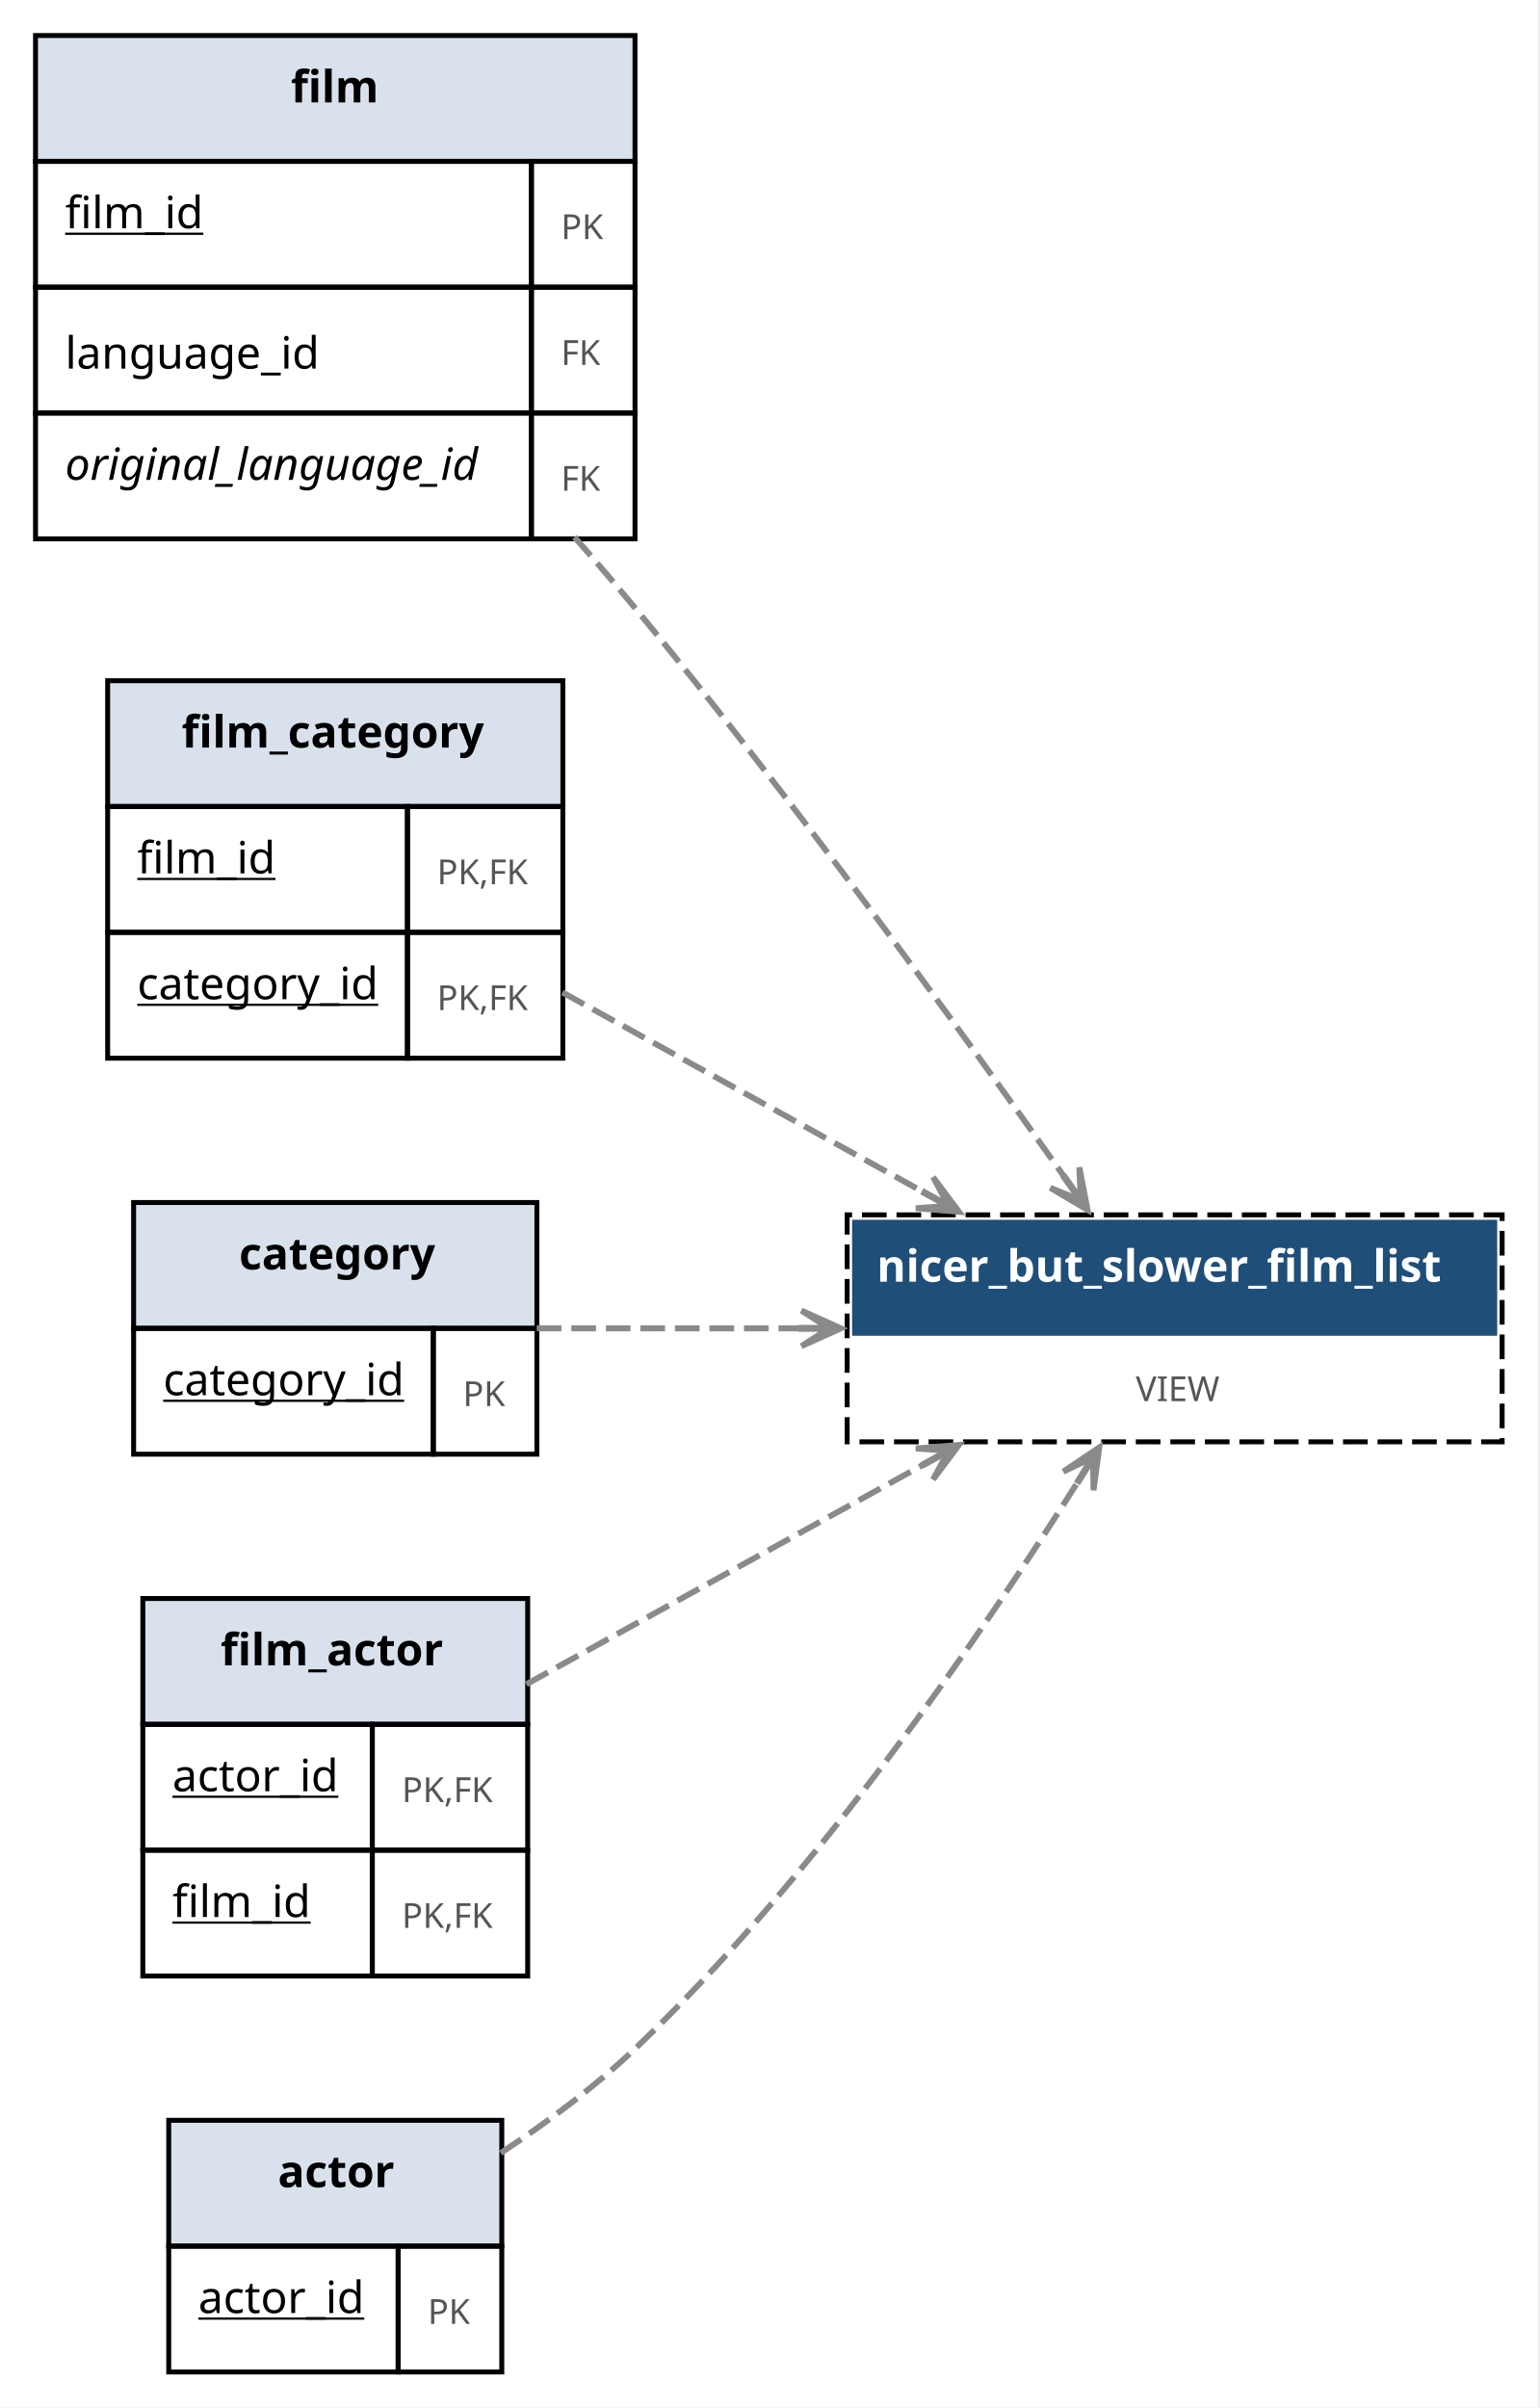
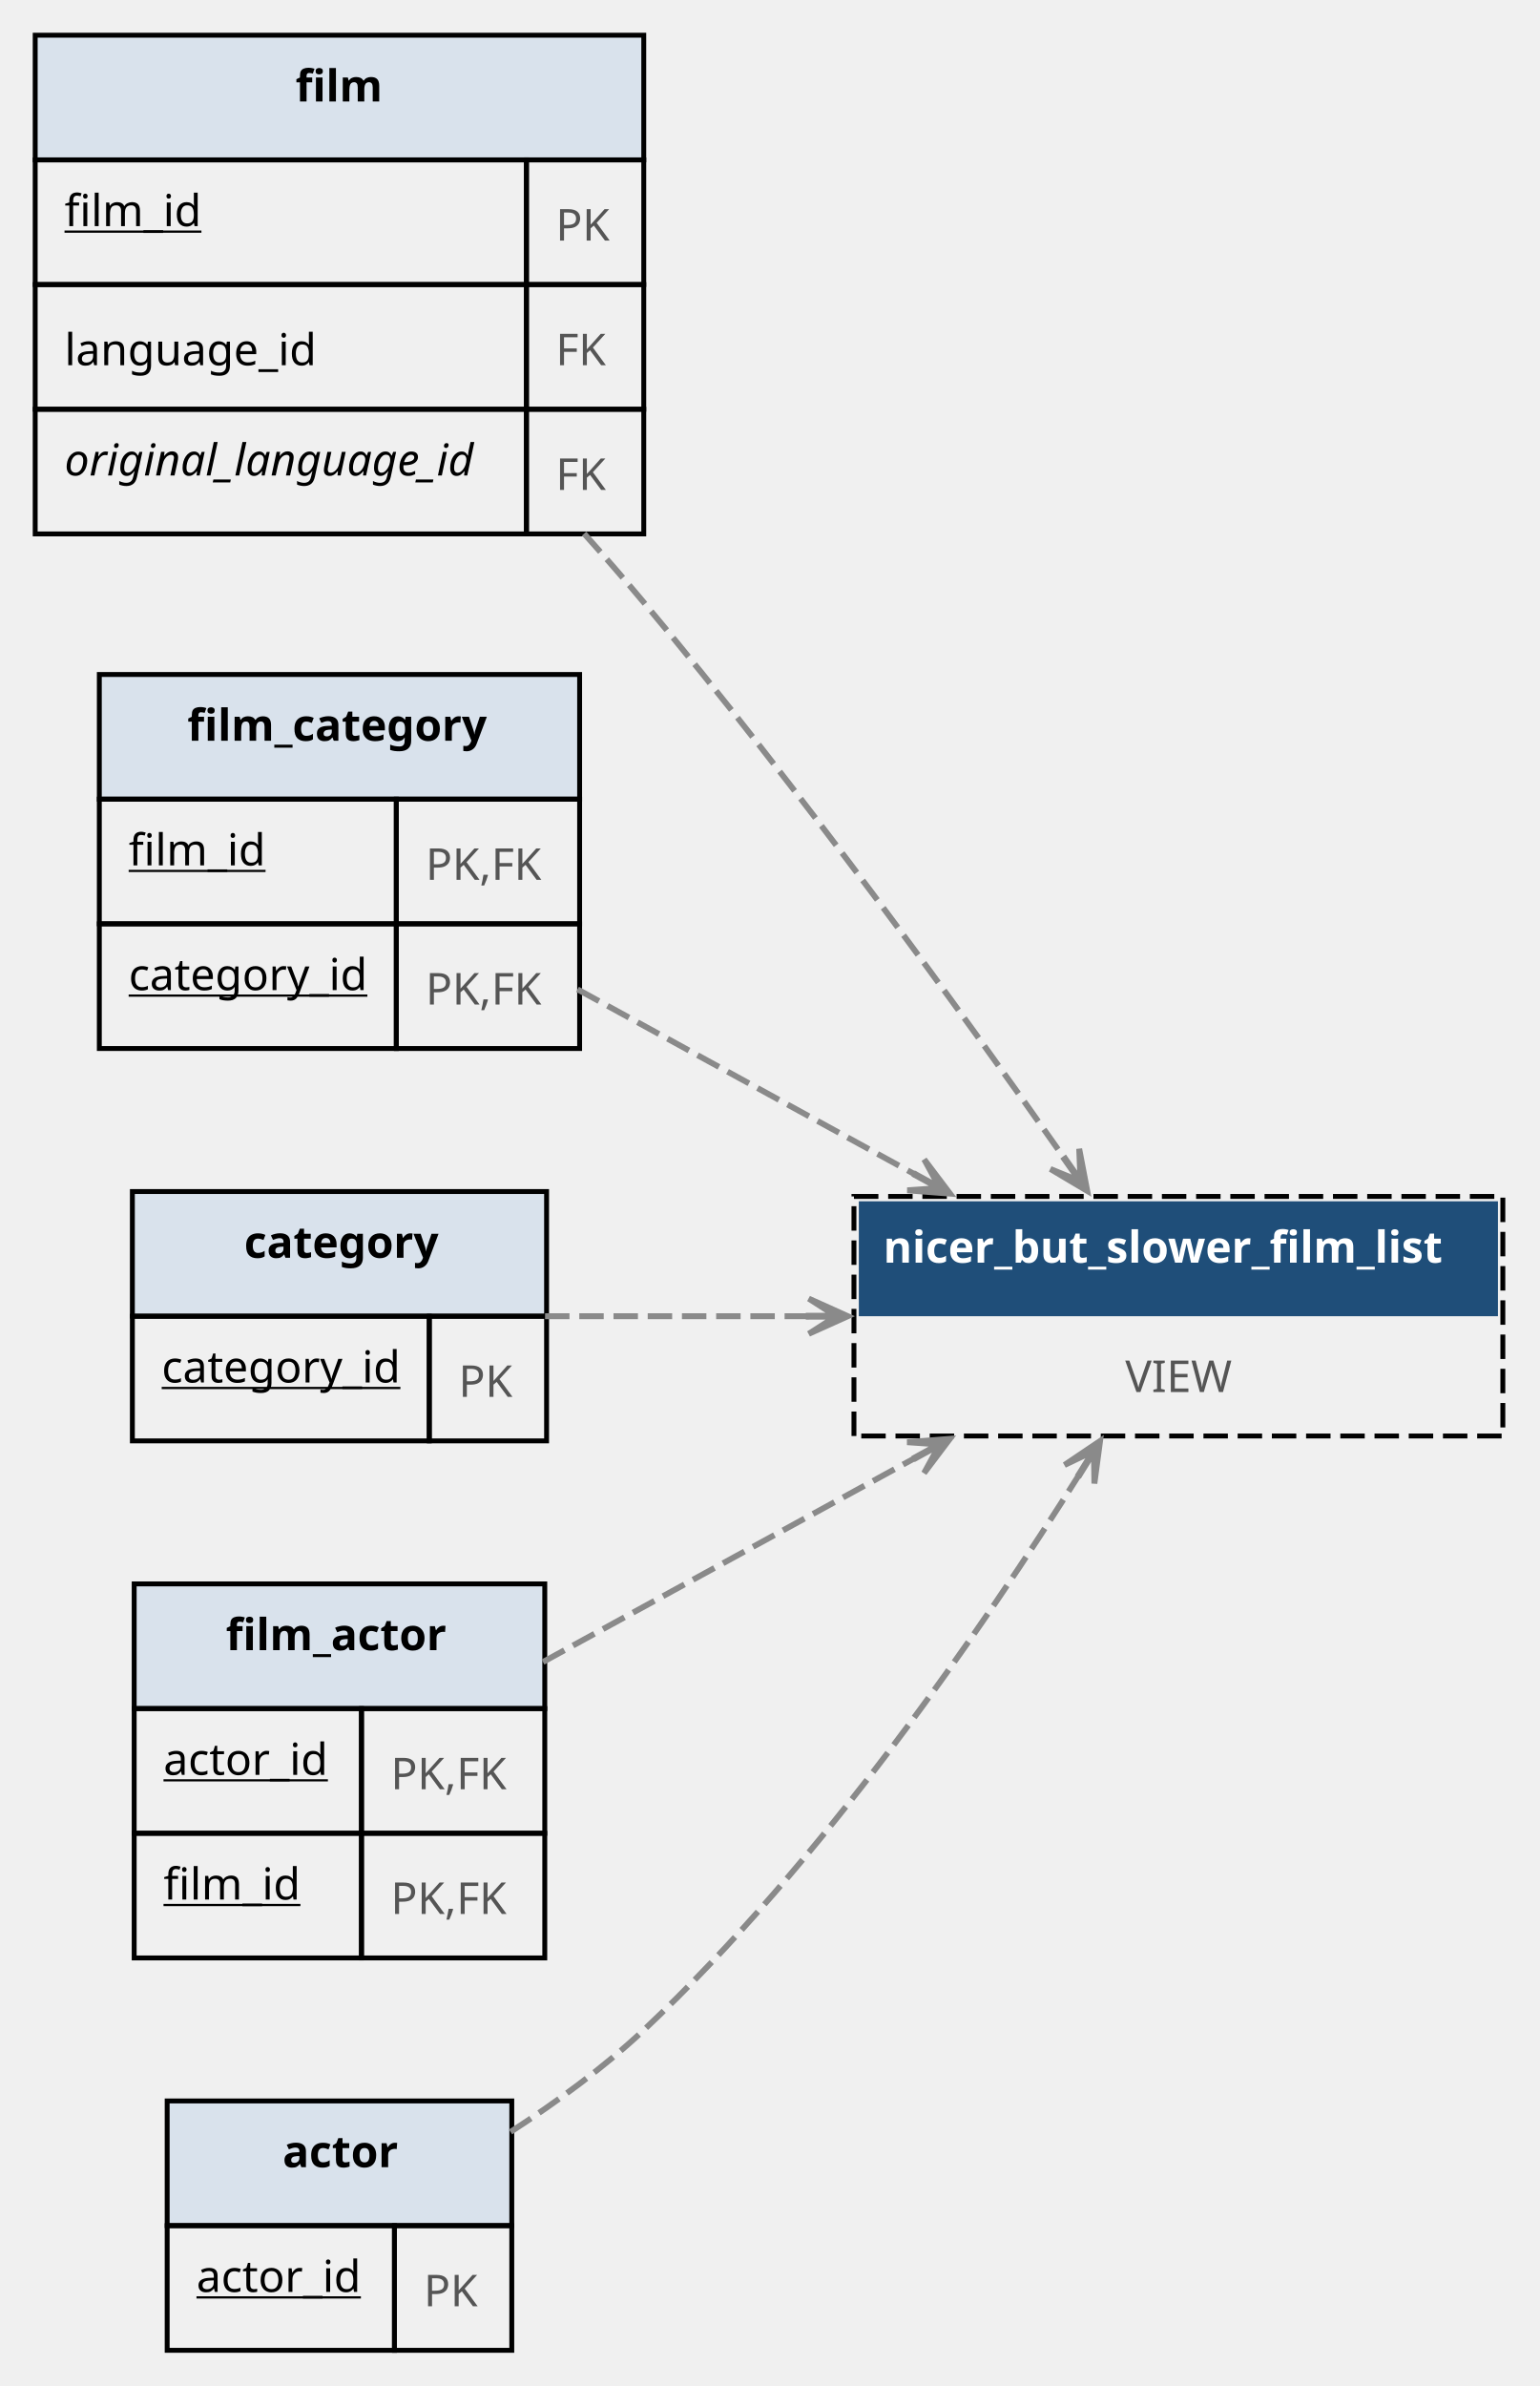
- <svg xmlns="http://www.w3.org/2000/svg" width="312pt" height="488pt" viewBox="0.00 0.00 312.00 488.00">
+ <svg xmlns="http://www.w3.org/2000/svg" width="315pt" height="488pt" viewBox="0.00 0.00 315.00 488.00">
  <g id="graph0" class="graph" transform="scale(1 1) rotate(0) translate(7.2 480.7)">
-     <polygon fill="white" stroke="none" points="-7.2,7.2 -7.2,-480.7 304.45,-480.7 304.45,7.2 -7.2,7.2" />
    <g id="node1" class="node">
-       <polygon fill="none" stroke="#000000" stroke-dasharray="5,2" points="164.5,-188.5 164.5,-234.5 297.25,-234.5 297.25,-188.5 164.5,-188.5" />
-       <polygon fill="#1f4e79" stroke="none" stroke-dasharray="5,2" points="165.5,-210 165.5,-233.5 296.25,-233.5 296.25,-210 165.5,-210" />
-       <text xml:space="preserve" text-anchor="start" x="170.5" y="-220.95" font-family="Noto Sans KR" font-weight="bold" font-size="9.00" fill="#ffffff">nicer_but_slower_film_list</text>
-       <text xml:space="preserve" text-anchor="start" x="223" y="-196.75" font-family="Noto Sans KR" font-size="7.00" fill="#555555">VIEW</text>
+       <polygon fill="none" stroke="#000000" stroke-dasharray="5,2" points="167.5,-187 167.5,-236 300.25,-236 300.25,-187 167.5,-187" />
+       <polygon fill="#1f4e79" stroke="none" stroke-dasharray="5,2" points="168.5,-211.5 168.5,-235 299.25,-235 299.25,-211.5 168.5,-211.5" />
+       <text xml:space="preserve" text-anchor="start" x="173.5" y="-222.45" font-family="Noto Sans KR" font-weight="bold" font-size="9.00" fill="#ffffff">nicer_but_slower_film_list</text>
+       <text xml:space="preserve" text-anchor="start" x="223" y="-196" font-family="Noto Sans KR" font-size="9.00" fill="#555555">VIEW</text>
    </g>
    <g id="node2" class="node">
-       <polygon fill="#d9e2ec" stroke="none" points="0,-448 0,-473.5 121.5,-473.5 121.5,-448 0,-448" />
-       <polygon fill="none" stroke="#000000" points="0,-448 0,-473.5 121.5,-473.5 121.5,-448 0,-448" />
-       <text xml:space="preserve" text-anchor="start" x="51.75" y="-459.95" font-family="Noto Sans KR" font-weight="bold" font-size="9.00" fill="#000000">film</text>
+       <polygon fill="#d9e2ec" stroke="none" points="0,-448 0,-473.5 124.5,-473.5 124.5,-448 0,-448" />
+       <polygon fill="none" stroke="#000000" points="0,-448 0,-473.5 124.5,-473.5 124.5,-448 0,-448" />
+       <text xml:space="preserve" text-anchor="start" x="53.25" y="-459.95" font-family="Noto Sans KR" font-weight="bold" font-size="9.00" fill="#000000">film</text>
      <polygon fill="none" stroke="#000000" points="0,-422.5 0,-448 100.5,-448 100.5,-422.5 0,-422.5" />
      <text xml:space="preserve" text-anchor="start" x="6" y="-434.45" font-family="Noto Sans KR" text-decoration="underline" font-size="9.00">film_id</text>
-       <polygon fill="none" stroke="#000000" points="100.5,-422.5 100.5,-448 121.5,-448 121.5,-422.5 100.5,-422.5" />
-       <text xml:space="preserve" text-anchor="start" x="106.5" y="-432.25" font-family="Noto Sans KR" font-size="7.00" fill="#555555">PK</text>
+       <polygon fill="none" stroke="#000000" points="100.5,-422.5 100.5,-448 124.5,-448 124.5,-422.5 100.5,-422.5" />
+       <text xml:space="preserve" text-anchor="start" x="106.5" y="-431.5" font-family="Noto Sans KR" font-size="9.00" fill="#555555">PK</text>
      <polygon fill="none" stroke="#000000" points="0,-397 0,-422.5 100.5,-422.5 100.5,-397 0,-397" />
      <text xml:space="preserve" text-anchor="start" x="6" y="-406" font-family="Noto Sans KR" font-size="9.00">language_id</text>
-       <polygon fill="none" stroke="#000000" points="100.5,-397 100.5,-422.5 121.5,-422.5 121.5,-397 100.5,-397" />
-       <text xml:space="preserve" text-anchor="start" x="106.5" y="-406.75" font-family="Noto Sans KR" font-size="7.00" fill="#555555">FK</text>
+       <polygon fill="none" stroke="#000000" points="100.5,-397 100.5,-422.5 124.5,-422.5 124.5,-397 100.5,-397" />
+       <text xml:space="preserve" text-anchor="start" x="106.5" y="-406" font-family="Noto Sans KR" font-size="9.00" fill="#555555">FK</text>
      <polygon fill="none" stroke="#000000" points="0,-371.5 0,-397 100.5,-397 100.5,-371.5 0,-371.5" />
      <text xml:space="preserve" text-anchor="start" x="6" y="-383.45" font-family="Noto Sans KR" font-style="italic" font-size="9.00">original_language_id</text>
-       <polygon fill="none" stroke="#000000" points="100.5,-371.5 100.5,-397 121.5,-397 121.5,-371.5 100.5,-371.5" />
-       <text xml:space="preserve" text-anchor="start" x="106.5" y="-381.25" font-family="Noto Sans KR" font-size="7.00" fill="#555555">FK</text>
+       <polygon fill="none" stroke="#000000" points="100.5,-371.5 100.5,-397 124.5,-397 124.5,-371.5 100.5,-371.5" />
+       <text xml:space="preserve" text-anchor="start" x="106.5" y="-380.5" font-family="Noto Sans KR" font-size="9.00" fill="#555555">FK</text>
    </g>
    <g id="edge1" class="edge">
-       <path fill="none" stroke="#8a8a8a" stroke-width="1.2" stroke-dasharray="5,2" d="M109.23,-371.86C113.45,-367.06 117.59,-362.22 121.5,-357.5 153.45,-318.87 187.46,-271.98 208.69,-241.95" />
-       <polygon fill="#8a8a8a" stroke="#8a8a8a" stroke-width="1.2" points="213.22,-235.51 211.56,-244.13 211.84,-237.65 208.69,-242.11 208.61,-242.05 208.53,-242 211.68,-237.53 205.67,-239.98 213.22,-235.51" />
+       <path fill="none" stroke="#8a8a8a" stroke-width="1.2" stroke-dasharray="5,2" d="M112.3,-371.56C116.5,-366.87 120.62,-362.14 124.5,-357.5 156.13,-319.73 189.47,-273.76 210.68,-243.61" />
+       <polygon fill="#8a8a8a" stroke="#8a8a8a" stroke-width="1.2" points="215.23,-237.13 213.58,-245.74 213.85,-239.26 210.72,-243.74 210.63,-243.68 210.55,-243.62 213.69,-239.15 207.69,-241.61 215.23,-237.13" />
    </g>
    <g id="node3" class="node">
-       <polygon fill="#d9e2ec" stroke="none" points="14.62,-317.25 14.62,-342.75 106.88,-342.75 106.88,-317.25 14.62,-317.25" />
-       <polygon fill="none" stroke="#000000" points="14.62,-317.25 14.62,-342.75 106.88,-342.75 106.88,-317.25 14.62,-317.25" />
-       <text xml:space="preserve" text-anchor="start" x="29.62" y="-329.2" font-family="Noto Sans KR" font-weight="bold" font-size="9.00" fill="#000000">film_category</text>
-       <polygon fill="none" stroke="#000000" points="14.62,-291.75 14.62,-317.25 75.38,-317.25 75.38,-291.75 14.62,-291.75" />
-       <text xml:space="preserve" text-anchor="start" x="20.62" y="-303.7" font-family="Noto Sans KR" text-decoration="underline" font-size="9.00">film_id</text>
-       <polygon fill="none" stroke="#000000" points="75.38,-291.75 75.38,-317.25 106.88,-317.25 106.88,-291.75 75.38,-291.75" />
-       <text xml:space="preserve" text-anchor="start" x="81.38" y="-301.5" font-family="Noto Sans KR" font-size="7.00" fill="#555555">PK,FK</text>
-       <polygon fill="none" stroke="#000000" points="14.62,-266.25 14.62,-291.75 75.38,-291.75 75.38,-266.25 14.62,-266.25" />
-       <text xml:space="preserve" text-anchor="start" x="20.62" y="-278.2" font-family="Noto Sans KR" text-decoration="underline" font-size="9.00">category_id</text>
-       <polygon fill="none" stroke="#000000" points="75.38,-266.25 75.38,-291.75 106.88,-291.75 106.88,-266.25 75.38,-266.25" />
-       <text xml:space="preserve" text-anchor="start" x="81.38" y="-276" font-family="Noto Sans KR" font-size="7.00" fill="#555555">PK,FK</text>
+       <polygon fill="#d9e2ec" stroke="none" points="13.12,-317.25 13.12,-342.75 111.38,-342.75 111.38,-317.25 13.12,-317.25" />
+       <polygon fill="none" stroke="#000000" points="13.12,-317.25 13.12,-342.75 111.38,-342.75 111.38,-317.25 13.12,-317.25" />
+       <text xml:space="preserve" text-anchor="start" x="31.12" y="-329.2" font-family="Noto Sans KR" font-weight="bold" font-size="9.00" fill="#000000">film_category</text>
+       <polygon fill="none" stroke="#000000" points="13.12,-291.75 13.12,-317.25 73.88,-317.25 73.88,-291.75 13.12,-291.75" />
+       <text xml:space="preserve" text-anchor="start" x="19.12" y="-303.7" font-family="Noto Sans KR" text-decoration="underline" font-size="9.00">film_id</text>
+       <polygon fill="none" stroke="#000000" points="73.88,-291.75 73.88,-317.25 111.38,-317.25 111.38,-291.75 73.88,-291.75" />
+       <text xml:space="preserve" text-anchor="start" x="79.88" y="-300.75" font-family="Noto Sans KR" font-size="9.00" fill="#555555">PK,FK</text>
+       <polygon fill="none" stroke="#000000" points="13.12,-266.25 13.12,-291.75 73.88,-291.75 73.88,-266.25 13.12,-266.25" />
+       <text xml:space="preserve" text-anchor="start" x="19.12" y="-278.2" font-family="Noto Sans KR" text-decoration="underline" font-size="9.00">category_id</text>
+       <polygon fill="none" stroke="#000000" points="73.88,-266.25 73.88,-291.75 111.38,-291.75 111.38,-266.25 73.88,-266.25" />
+       <text xml:space="preserve" text-anchor="start" x="79.88" y="-275.25" font-family="Noto Sans KR" font-size="9.00" fill="#555555">PK,FK</text>
    </g>
    <g id="edge2" class="edge">
-       <path fill="none" stroke="#8a8a8a" stroke-width="1.2" stroke-dasharray="5,2" d="M106.8,-279.58C129.51,-267.02 157.1,-251.75 180.4,-238.87" />
-       <polygon fill="#8a8a8a" stroke="#8a8a8a" stroke-width="1.2" points="187.17,-235.12 181.91,-242.15 184.99,-236.44 180.21,-239.08 180.17,-239 180.12,-238.91 184.9,-236.27 178.42,-235.85 187.17,-235.12" />
+       <path fill="none" stroke="#8a8a8a" stroke-width="1.2" stroke-dasharray="5,2" d="M110.95,-278.35C132.5,-266.53 158.03,-252.54 180.15,-240.41" />
+       <polygon fill="#8a8a8a" stroke="#8a8a8a" stroke-width="1.2" points="187.16,-236.57 181.87,-243.57 184.98,-237.87 180.19,-240.5 180.14,-240.41 180.09,-240.32 184.88,-237.7 178.41,-237.25 187.16,-236.57" />
    </g>
    <g id="node4" class="node">
-       <polygon fill="#d9e2ec" stroke="none" points="19.88,-211.5 19.88,-237 101.62,-237 101.62,-211.5 19.88,-211.5" />
-       <polygon fill="none" stroke="#000000" points="19.88,-211.5 19.88,-237 101.62,-237 101.62,-211.5 19.88,-211.5" />
-       <text xml:space="preserve" text-anchor="start" x="41.25" y="-223.45" font-family="Noto Sans KR" font-weight="bold" font-size="9.00" fill="#000000">category</text>
+       <polygon fill="#d9e2ec" stroke="none" points="19.88,-211.5 19.88,-237 104.62,-237 104.62,-211.5 19.88,-211.5" />
+       <polygon fill="none" stroke="#000000" points="19.88,-211.5 19.88,-237 104.62,-237 104.62,-211.5 19.88,-211.5" />
+       <text xml:space="preserve" text-anchor="start" x="42.75" y="-223.45" font-family="Noto Sans KR" font-weight="bold" font-size="9.00" fill="#000000">category</text>
      <polygon fill="none" stroke="#000000" points="19.88,-186 19.88,-211.5 80.62,-211.5 80.62,-186 19.88,-186" />
      <text xml:space="preserve" text-anchor="start" x="25.88" y="-197.95" font-family="Noto Sans KR" text-decoration="underline" font-size="9.00">category_id</text>
-       <polygon fill="none" stroke="#000000" points="80.62,-186 80.62,-211.5 101.62,-211.5 101.62,-186 80.62,-186" />
-       <text xml:space="preserve" text-anchor="start" x="86.62" y="-195.75" font-family="Noto Sans KR" font-size="7.00" fill="#555555">PK</text>
+       <polygon fill="none" stroke="#000000" points="80.62,-186 80.62,-211.5 104.62,-211.5 104.62,-186 80.62,-186" />
+       <text xml:space="preserve" text-anchor="start" x="86.62" y="-195" font-family="Noto Sans KR" font-size="9.00" fill="#555555">PK</text>
    </g>
    <g id="edge3" class="edge">
-       <path fill="none" stroke="#8a8a8a" stroke-width="1.2" stroke-dasharray="5,2" d="M101.59,-211.5C117.71,-211.5 136.85,-211.5 155.37,-211.5" />
-       <polygon fill="#8a8a8a" stroke="#8a8a8a" stroke-width="1.2" points="163.23,-211.5 155.23,-215.1 160.69,-211.6 155.23,-211.6 155.23,-211.5 155.23,-211.4 160.69,-211.4 155.23,-207.9 163.23,-211.5" />
+       <path fill="none" stroke="#8a8a8a" stroke-width="1.2" stroke-dasharray="5,2" d="M104.31,-211.5C120.58,-211.5 139.81,-211.5 158.38,-211.5" />
+       <polygon fill="#8a8a8a" stroke="#8a8a8a" stroke-width="1.2" points="166.25,-211.5 158.25,-215.1 163.71,-211.6 158.25,-211.6 158.25,-211.5 158.25,-211.4 163.71,-211.4 158.25,-207.9 166.25,-211.5" />
    </g>
    <g id="node5" class="node">
-       <polygon fill="#d9e2ec" stroke="none" points="21.75,-131.25 21.75,-156.75 99.75,-156.75 99.75,-131.25 21.75,-131.25" />
-       <polygon fill="none" stroke="#000000" points="21.75,-131.25 21.75,-156.75 99.75,-156.75 99.75,-131.25 21.75,-131.25" />
-       <text xml:space="preserve" text-anchor="start" x="37.5" y="-143.2" font-family="Noto Sans KR" font-weight="bold" font-size="9.00" fill="#000000">film_actor</text>
-       <polygon fill="none" stroke="#000000" points="21.75,-105.75 21.75,-131.25 68.25,-131.25 68.25,-105.75 21.75,-105.75" />
-       <text xml:space="preserve" text-anchor="start" x="27.75" y="-117.7" font-family="Noto Sans KR" text-decoration="underline" font-size="9.00">actor_id</text>
-       <polygon fill="none" stroke="#000000" points="68.25,-105.75 68.25,-131.25 99.75,-131.25 99.75,-105.75 68.25,-105.75" />
-       <text xml:space="preserve" text-anchor="start" x="74.25" y="-115.5" font-family="Noto Sans KR" font-size="7.00" fill="#555555">PK,FK</text>
-       <polygon fill="none" stroke="#000000" points="21.75,-80.25 21.75,-105.75 68.25,-105.75 68.25,-80.25 21.75,-80.25" />
-       <text xml:space="preserve" text-anchor="start" x="27.75" y="-92.2" font-family="Noto Sans KR" text-decoration="underline" font-size="9.00">film_id</text>
-       <polygon fill="none" stroke="#000000" points="68.25,-80.25 68.25,-105.75 99.75,-105.75 99.75,-80.25 68.25,-80.25" />
-       <text xml:space="preserve" text-anchor="start" x="74.25" y="-90" font-family="Noto Sans KR" font-size="7.00" fill="#555555">PK,FK</text>
+       <polygon fill="#d9e2ec" stroke="none" points="20.25,-131.25 20.25,-156.75 104.25,-156.75 104.25,-131.25 20.25,-131.25" />
+       <polygon fill="none" stroke="#000000" points="20.25,-131.25 20.25,-156.75 104.25,-156.75 104.25,-131.25 20.25,-131.25" />
+       <text xml:space="preserve" text-anchor="start" x="39" y="-143.2" font-family="Noto Sans KR" font-weight="bold" font-size="9.00" fill="#000000">film_actor</text>
+       <polygon fill="none" stroke="#000000" points="20.25,-105.75 20.25,-131.25 66.75,-131.25 66.75,-105.75 20.25,-105.75" />
+       <text xml:space="preserve" text-anchor="start" x="26.25" y="-117.7" font-family="Noto Sans KR" text-decoration="underline" font-size="9.00">actor_id</text>
+       <polygon fill="none" stroke="#000000" points="66.75,-105.75 66.75,-131.25 104.25,-131.25 104.25,-105.75 66.75,-105.75" />
+       <text xml:space="preserve" text-anchor="start" x="72.75" y="-114.75" font-family="Noto Sans KR" font-size="9.00" fill="#555555">PK,FK</text>
+       <polygon fill="none" stroke="#000000" points="20.25,-80.25 20.25,-105.75 66.75,-105.75 66.75,-80.25 20.25,-80.25" />
+       <text xml:space="preserve" text-anchor="start" x="26.25" y="-92.2" font-family="Noto Sans KR" text-decoration="underline" font-size="9.00">film_id</text>
+       <polygon fill="none" stroke="#000000" points="66.75,-80.25 66.75,-105.75 104.25,-105.75 104.25,-80.25 66.75,-80.25" />
+       <text xml:space="preserve" text-anchor="start" x="72.75" y="-89.25" font-family="Noto Sans KR" font-size="9.00" fill="#555555">PK,FK</text>
    </g>
    <g id="edge4" class="edge">
-       <path fill="none" stroke="#8a8a8a" stroke-width="1.2" stroke-dasharray="5,2" d="M99.48,-139.37C123.33,-152.56 154.41,-169.76 180.25,-184.05" />
-       <polygon fill="#8a8a8a" stroke="#8a8a8a" stroke-width="1.2" points="187.16,-187.87 178.42,-187.15 184.89,-186.73 180.11,-184.09 180.16,-184 180.21,-183.91 184.99,-186.56 181.9,-180.85 187.16,-187.87" />
+       <path fill="none" stroke="#8a8a8a" stroke-width="1.2" stroke-dasharray="5,2" d="M103.88,-140.78C126.77,-153.33 155.63,-169.15 180.24,-182.64" />
+       <polygon fill="#8a8a8a" stroke="#8a8a8a" stroke-width="1.2" points="187.13,-186.42 178.38,-185.73 184.85,-185.29 180.06,-182.66 180.11,-182.57 180.16,-182.48 184.95,-185.11 181.84,-179.41 187.13,-186.42" />
    </g>
    <g id="node6" class="node">
-       <polygon fill="#d9e2ec" stroke="none" points="27,-25.5 27,-51 94.5,-51 94.5,-25.5 27,-25.5" />
-       <polygon fill="none" stroke="#000000" points="27,-25.5 27,-51 94.5,-51 94.5,-25.5 27,-25.5" />
-       <text xml:space="preserve" text-anchor="start" x="49.12" y="-37.45" font-family="Noto Sans KR" font-weight="bold" font-size="9.00" fill="#000000">actor</text>
+       <polygon fill="#d9e2ec" stroke="none" points="27,-25.5 27,-51 97.5,-51 97.5,-25.5 27,-25.5" />
+       <polygon fill="none" stroke="#000000" points="27,-25.5 27,-51 97.5,-51 97.5,-25.5 27,-25.5" />
+       <text xml:space="preserve" text-anchor="start" x="50.62" y="-37.45" font-family="Noto Sans KR" font-weight="bold" font-size="9.00" fill="#000000">actor</text>
      <polygon fill="none" stroke="#000000" points="27,0 27,-25.5 73.5,-25.5 73.5,0 27,0" />
      <text xml:space="preserve" text-anchor="start" x="33" y="-11.95" font-family="Noto Sans KR" text-decoration="underline" font-size="9.00">actor_id</text>
-       <polygon fill="none" stroke="#000000" points="73.5,0 73.5,-25.5 94.5,-25.5 94.5,0 73.5,0" />
-       <text xml:space="preserve" text-anchor="start" x="79.5" y="-9.75" font-family="Noto Sans KR" font-size="7.00" fill="#555555">PK</text>
+       <polygon fill="none" stroke="#000000" points="73.5,0 73.5,-25.5 97.5,-25.5 97.5,0 73.5,0" />
+       <text xml:space="preserve" text-anchor="start" x="79.5" y="-9" font-family="Noto Sans KR" font-size="9.00" fill="#555555">PK</text>
    </g>
    <g id="edge5" class="edge">
-       <path fill="none" stroke="#8a8a8a" stroke-width="1.2" stroke-dasharray="5,2" d="M94.28,-44.37C103.57,-50.51 113.36,-57.75 121.5,-65.5 158.32,-100.58 191.72,-149.33 211.42,-180.65" />
-       <polygon fill="#8a8a8a" stroke="#8a8a8a" stroke-width="1.2" points="215.59,-187.36 208.31,-182.47 214.17,-185.26 211.29,-180.62 211.37,-180.57 211.46,-180.52 214.34,-185.15 214.43,-178.67 215.59,-187.36" />
+       <path fill="none" stroke="#8a8a8a" stroke-width="1.2" stroke-dasharray="5,2" d="M97.25,-44.67C106.58,-50.72 116.36,-57.84 124.5,-65.5 161,-99.87 193.92,-147.78 213.65,-179.21" />
+       <polygon fill="#8a8a8a" stroke="#8a8a8a" stroke-width="1.2" points="217.85,-185.97 210.58,-181.07 216.43,-183.87 213.55,-179.23 213.64,-179.18 213.72,-179.12 216.6,-183.77 216.69,-177.28 217.85,-185.97" />
    </g>
  </g>
</svg>
